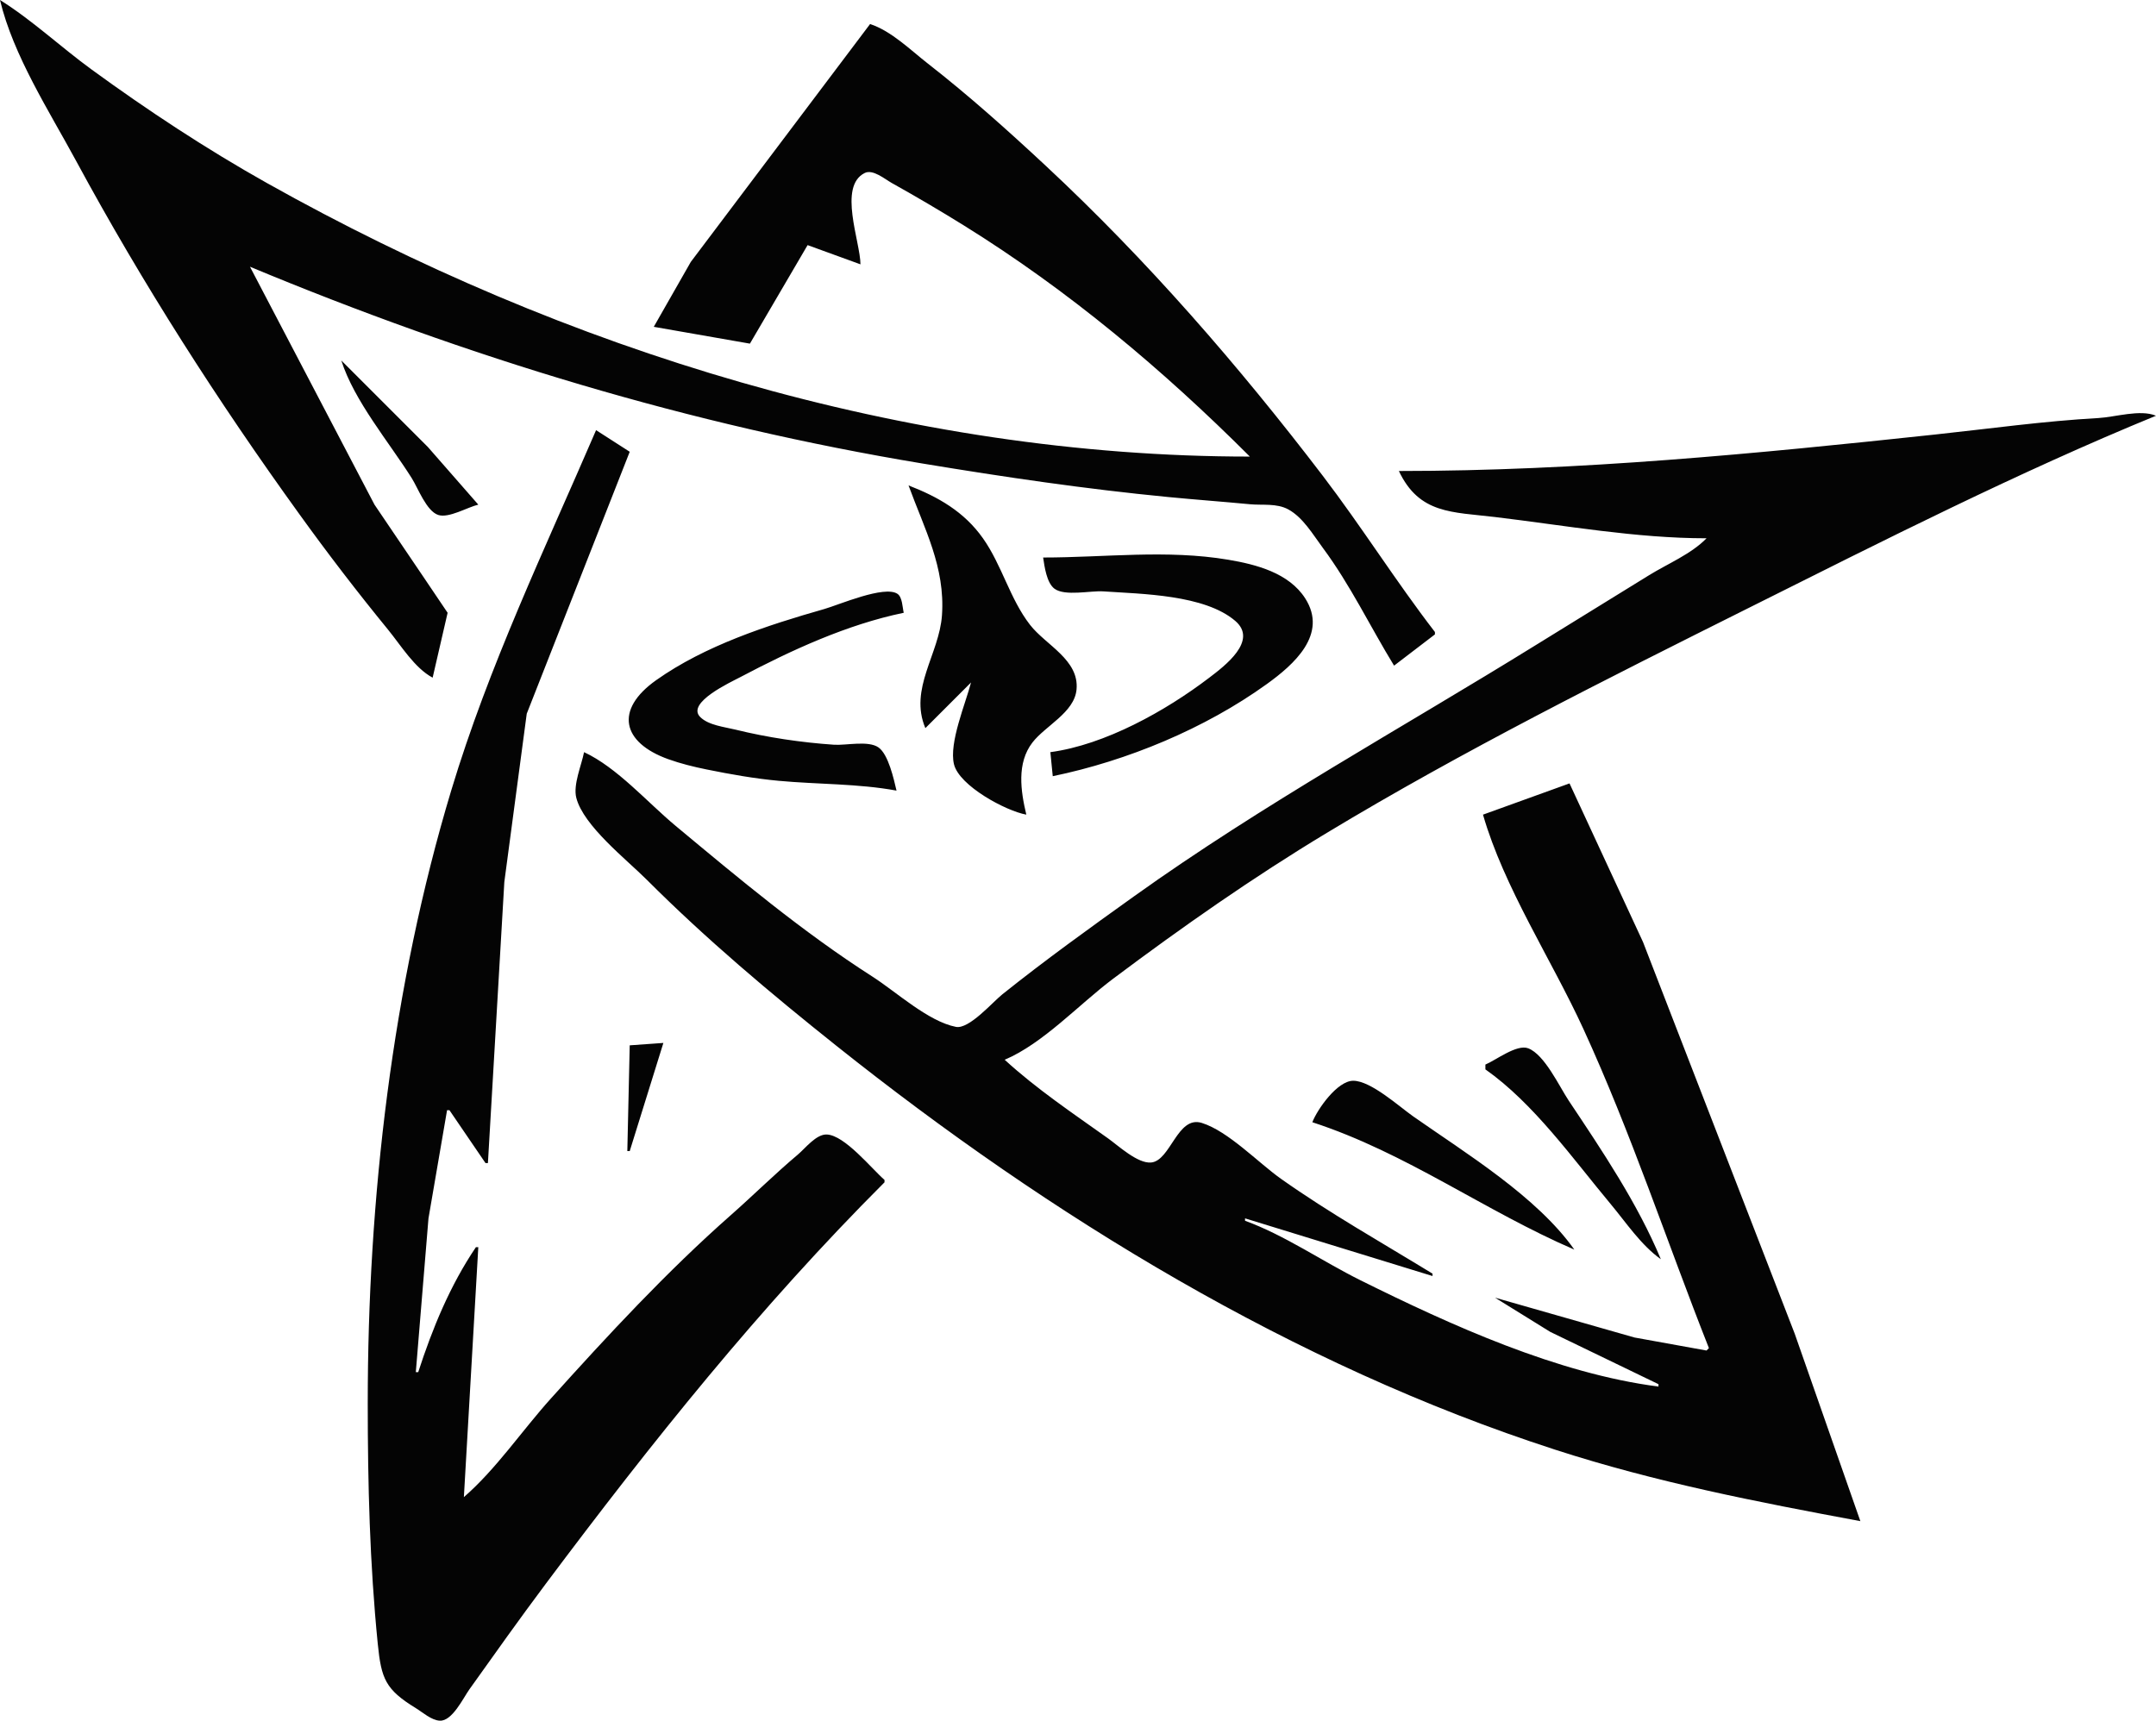
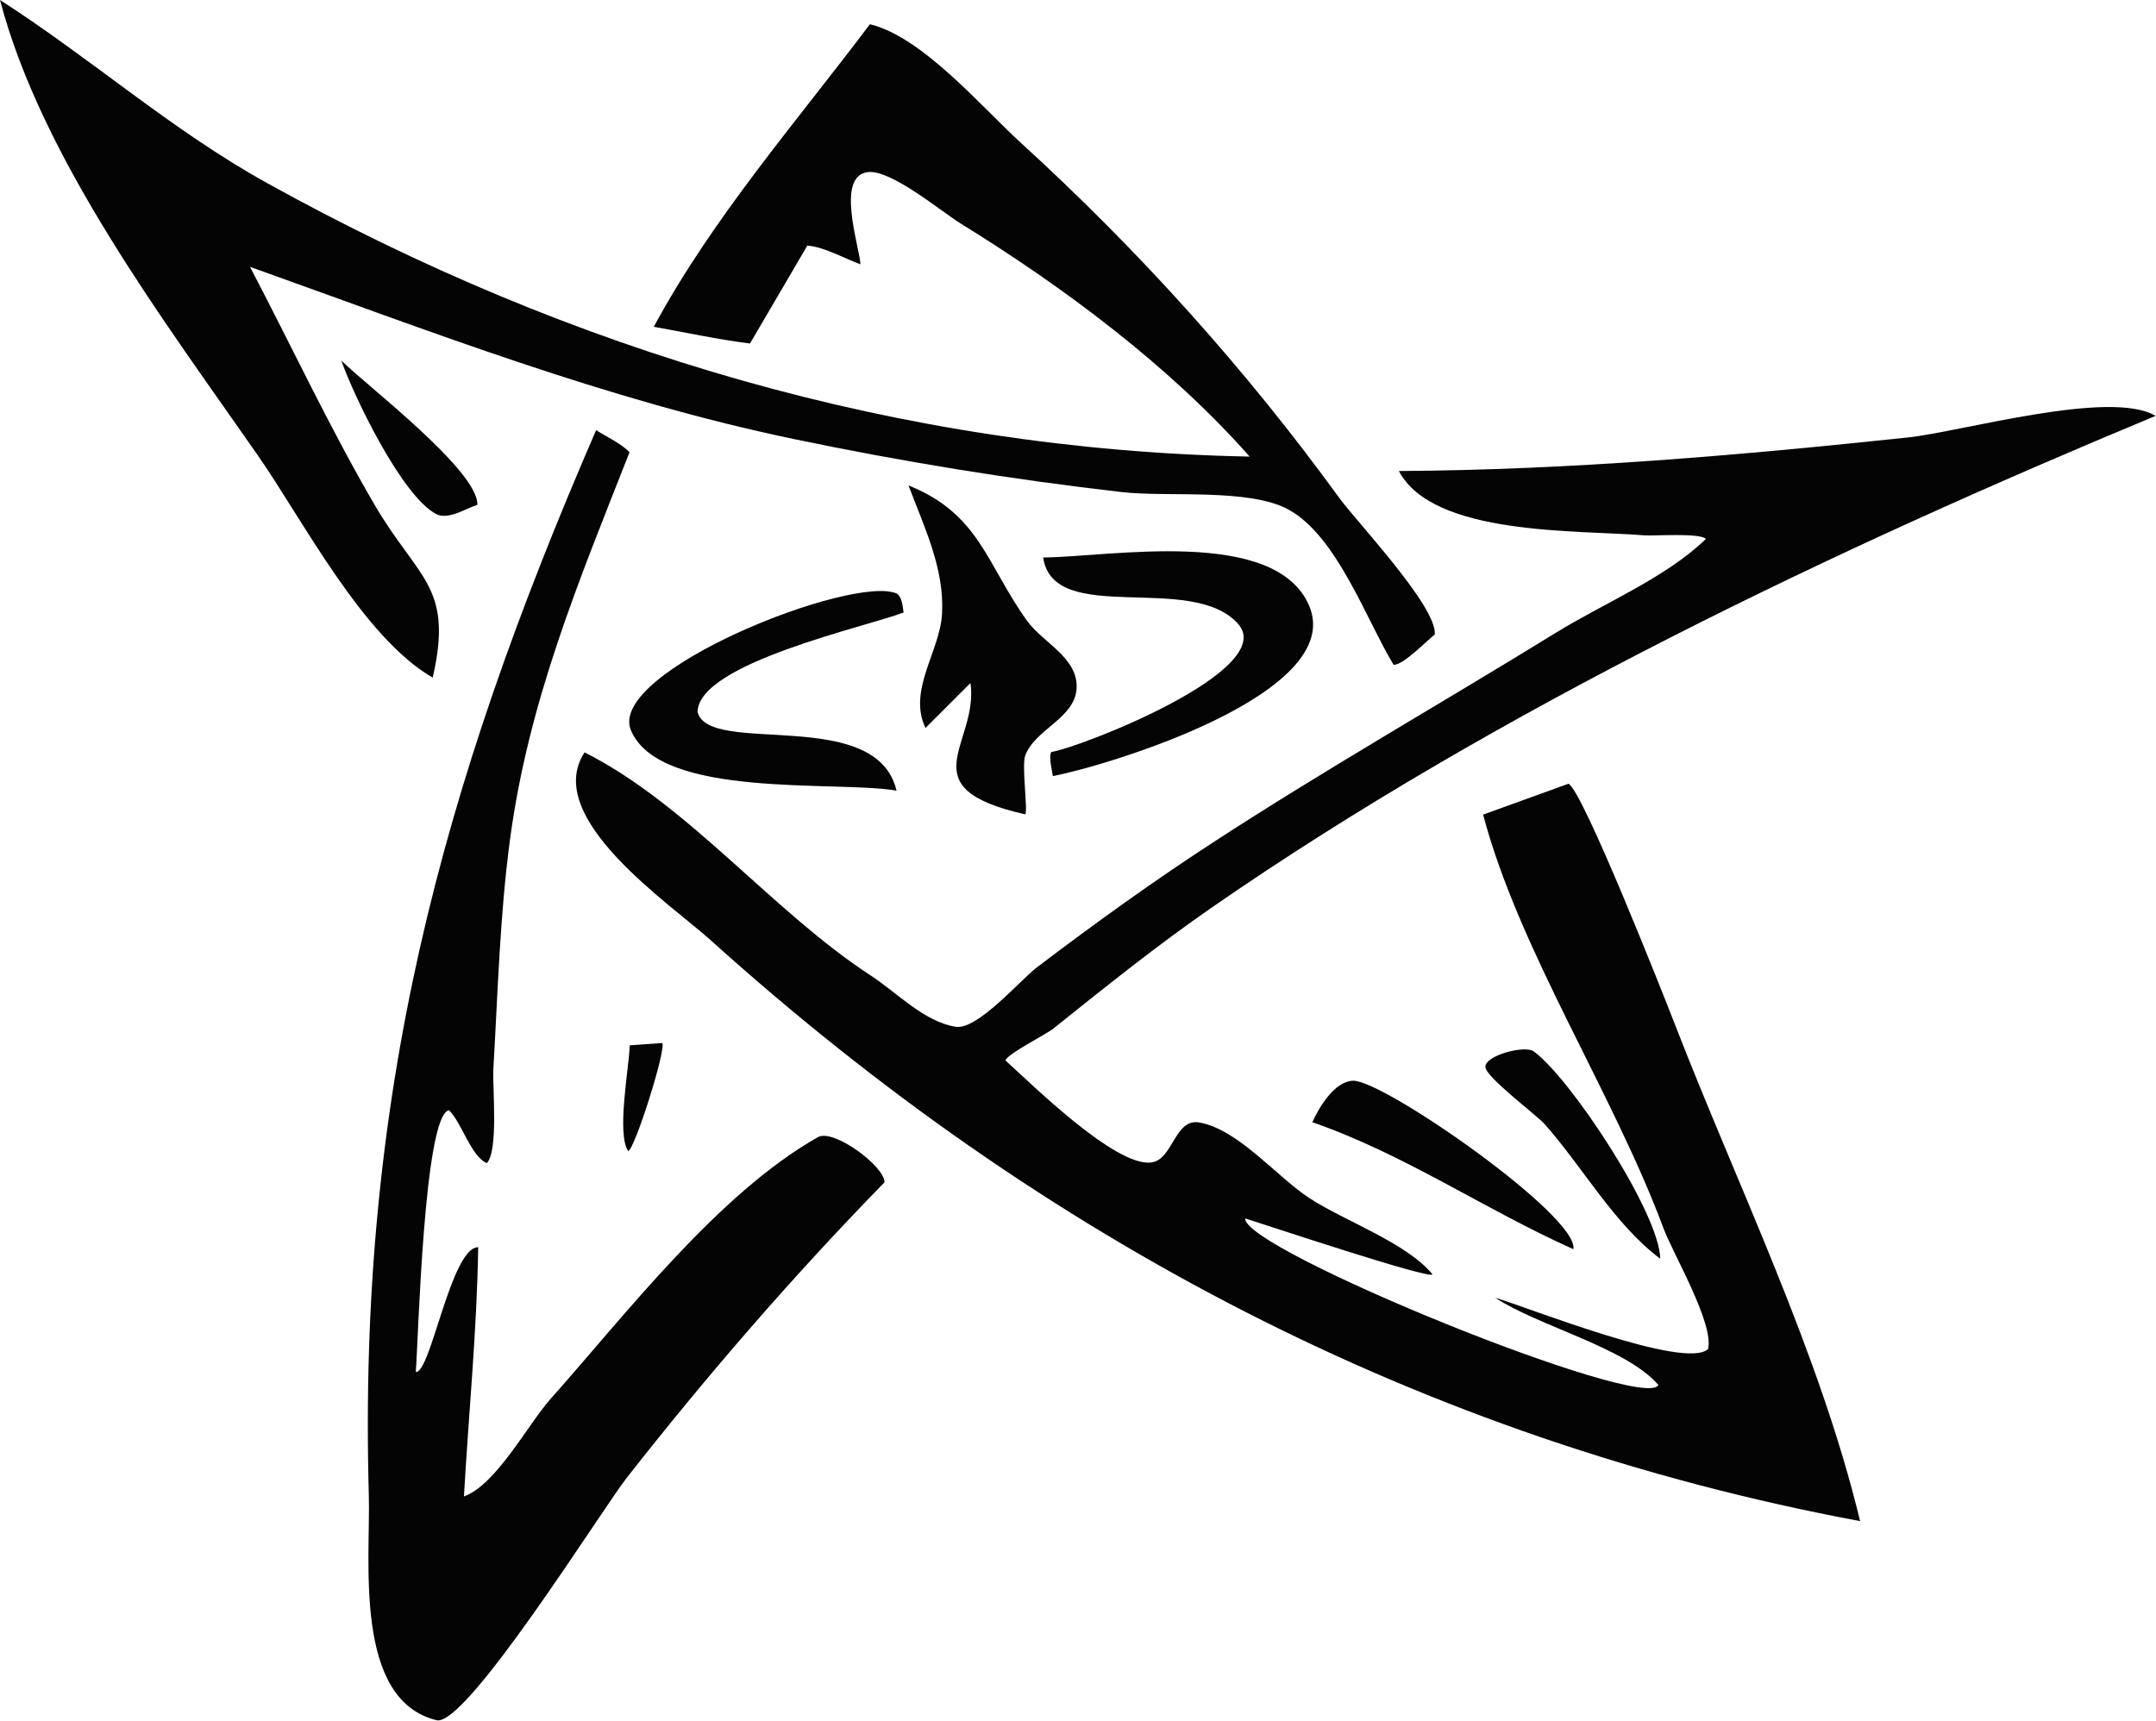
- <svg xmlns="http://www.w3.org/2000/svg" xml:space="preserve" width="897" height="716.039" viewBox="0 0 237.331 189.452">
-   <path d="M-.105 77.932C1.342 84.024 5.32 90.185 8.28 95.659c7.305 13.505 15.589 26.446 24.576 38.893a262 262 0 0 0 9.75 12.7c1.416 1.73 2.923 4.23 4.914 5.292l1.648-7.144-2.676-3.968-5.373-7.938L27.412 107.3c23.972 9.981 48.41 17.423 74.083 21.675 8.956 1.483 17.953 2.806 26.988 3.68 2.996.29 6 .51 8.995.794 1.399.133 2.944-.131 4.234.571 1.622.884 2.73 2.793 3.802 4.237 3.016 4.061 5.205 8.66 7.84 12.964l4.497-3.44v-.264c-4.306-5.587-8.062-11.588-12.344-17.198-9.267-12.14-19.342-23.745-30.518-34.155-4.19-3.903-8.445-7.714-12.965-11.24-1.935-1.51-3.993-3.565-6.35-4.347l-19.738 26.194-4.074 7.144 10.583 1.852 6.35-10.848 5.82 2.117c-.02-2.517-2.486-8.582.465-10.056.905-.452 2.227.68 2.975 1.097a197 197 0 0 1 7.938 4.675c11.516 7.15 21.92 15.885 31.485 25.45-37.768 0-75.447-11.73-108.214-30.125-6.677-3.749-13.13-8.003-19.315-12.512-3.372-2.46-6.522-5.426-10.054-7.633m37.57 39.687c1.424 4.464 5.258 8.995 7.758 12.965.682 1.083 1.615 3.619 2.912 4.046 1.167.384 3.232-.863 4.412-1.136l-5.556-6.35zm116.417 12.171c2.243 4.742 5.858 4.502 10.583 5.068 7.71.923 15.51 2.34 23.283 2.34-1.689 1.742-4.292 2.806-6.35 4.081l-12.435 7.673c-14.758 9.144-30.046 17.518-44.186 27.632-4.926 3.524-9.82 7.047-14.552 10.832-1.073.859-3.657 3.86-5.102 3.577-3.053-.596-6.596-3.874-9.185-5.531-7.67-4.908-14.71-10.808-21.696-16.623-3.081-2.565-6.424-6.41-10.054-8.093-.28 1.44-1.225 3.586-.855 5.027.794 3.092 5.53 6.792 7.734 8.996 6.573 6.574 13.636 12.52 20.902 18.31 23.579 18.785 50.316 35.14 79.11 44.464 11.105 3.596 22.17 5.74 33.603 7.87l-7.226-20.638-16.7-43.127-8.089-17.462-9.525 3.44c2.312 8.026 7.538 15.938 11.03 23.547 5.29 11.524 9.197 23.44 13.84 35.19l-.264.264-7.937-1.435-15.346-4.385 6.085 3.77 11.907 5.755v.264c-11.128-1.437-22.842-6.759-32.809-11.707-4.175-2.073-8.338-4.962-12.7-6.549v-.265l20.638 6.35v-.264c-5.583-3.418-11.32-6.648-16.669-10.431-2.517-1.78-5.816-5.256-8.731-6.163-2.696-.838-3.425 4.168-5.581 4.36-1.486.13-3.609-1.855-4.738-2.66-3.838-2.733-7.905-5.465-11.377-8.654 4.234-1.792 8.212-6.127 11.906-8.897 7.602-5.701 15.408-11.17 23.548-16.08 15.083-9.097 30.82-16.957 46.567-24.83 14.698-7.35 29.505-14.861 44.714-21.101-1.75-.728-4.475.15-6.35.255-6.008.334-12.007 1.177-17.991 1.817-19.686 2.108-39.183 4.013-59.002 4.013m-88.371-4.498c-5.646 13.101-11.813 25.955-15.95 39.688-6.508 21.608-9.186 44.973-9.186 67.468 0 8.86.222 17.649 1.103 26.459.387 3.864.842 5.043 4.189 7.093.757.464 1.712 1.333 2.635 1.382 1.375.073 2.582-2.493 3.263-3.448 2.778-3.9 5.554-7.81 8.423-11.642 11.632-15.542 23.528-30.44 37.273-44.185v-.265c-1.446-1.263-4.373-4.913-6.35-5-1.167-.051-2.364 1.515-3.175 2.198-2.55 2.148-4.91 4.492-7.409 6.695-7.03 6.2-13.534 13.224-19.799 20.184-3.15 3.5-6.024 7.77-9.57 10.848l1.588-27.517h-.264c-2.86 4.242-4.773 8.91-6.35 13.759h-.265l1.395-16.934 2.045-11.906h.264l3.969 5.821h.264l1.808-30.956 2.466-18.521 11.337-28.84zm34.396 6.085c1.739 4.78 4.046 8.981 3.68 14.288-.295 4.287-3.659 8.097-1.828 12.435l5.027-5.027c-.604 2.332-2.443 6.644-1.88 8.996.57 2.385 5.727 5.157 7.965 5.556-.624-2.614-1.07-5.679.67-7.937 1.426-1.853 4.609-3.295 4.857-5.821.323-3.294-3.386-4.904-5.122-7.144-2.22-2.862-3.087-6.565-5.179-9.525-2.072-2.932-4.92-4.551-8.19-5.82m14.816 7.937c.146.987.388 2.79 1.244 3.432 1.148.86 3.986.201 5.37.296 4.234.29 11.152.351 14.537 3.254 2.536 2.175-1.156 4.952-2.895 6.274-4.776 3.634-11.431 7.362-17.462 8.175l.265 2.646c8.198-1.692 16.748-5.238 23.547-10.132 2.981-2.145 6.78-5.481 4.242-9.447-1.793-2.8-5.39-3.735-8.475-4.254-6.761-1.14-13.58-.244-20.373-.244m-16.14 25.665c-.296-1.254-.888-3.986-1.986-4.756-1.123-.787-3.572-.205-4.893-.295-3.608-.247-7.334-.796-10.847-1.663-1.195-.295-2.985-.478-3.89-1.396-1.55-1.57 3.39-3.84 4.419-4.384 5.617-2.964 11.74-5.792 17.991-7.086-.14-.582-.146-1.72-.688-2.085-1.437-.97-6.474 1.22-8.043 1.668-6.296 1.795-13.13 4.021-18.52 7.837-4.61 3.263-3.766 6.863 1.322 8.696 1.366.492 2.812.846 4.234 1.135 2.626.534 5.266 1.002 7.937 1.25 4.253.396 8.783.302 12.965 1.079m-29.37 28.045-.264 11.642h.265l3.704-11.906zm94.192 2.117v.53c5.334 3.757 9.626 9.838 13.78 14.816 1.709 2.049 3.348 4.533 5.534 6.085-2.558-6.143-6.464-11.945-10.142-17.462-1.037-1.556-2.644-5.058-4.455-5.757-1.259-.486-3.557 1.305-4.717 1.788m-19.05 6.35c10.34 3.365 18.98 9.774 28.84 14.023-4.12-5.83-11.929-10.597-17.728-14.66-1.548-1.086-4.677-3.937-6.614-3.93-1.744.006-3.937 3.119-4.498 4.567" style="fill:#040404;stroke:none" transform="translate(.105 -77.932)" />
+ <svg xmlns="http://www.w3.org/2000/svg" width="897" height="716.039" viewBox="0 0 237.331 189.452">
+   <g id="elder-sign" fill="#040404">
+     <g id="star">
+       <path id="stroke-upper" d="M0 0C4.6 17.52 18.13 35.4 28.37 50.12C33.39 57.34 39.93 70.14 47.63 74.61C49.95 64.52 46.05 63.83 41.2 55.52C36.27 47.06 32.07 38.06 27.52 29.38C47.41 36.48 66.7 44.03 87.48 48.36C99.38 50.84 111.41 52.8 123.5 54.18C128.49 54.76 137.5 53.72 141.85 56.11C147.17 59.04 150.39 68.2 153.4 73.19C154.43 73.28 157.07 70.53 157.94 69.86C158.2 66.78 149.36 57.49 147.38 54.76C137.13 40.63 125.28 27.49 112.39 15.74C108.1 11.83 101.52 4.04 95.76 2.67C87.61 13.49 78.41 24.03 71.97 35.98C75.49 36.6 79.02 37.38 82.56 37.82C84.66 34.23 86.77 30.63 88.87 27.04C90.73 27.18 92.96 28.46 94.72 29.1C94.6 27.12 91.96 19.39 95.52 18.95C98.08 18.64 103.57 23.26 105.75 24.61C117.07 31.6 128.71 40.26 137.56 50.27C99.29 49.53 62.8 38.68 29.39 20.15C18.87 14.32 10.04 6.44 0 0Z" />
+       <path id="stroke-right" d="M153.99 51.86C157.75 59.04 173.71 58.34 180.97 58.94C182.07 59.03 187.17 58.64 187.78 59.34C183.42 63.59 176.46 66.46 171.26 69.67C158.71 77.41 145.88 84.71 133.52 92.76C126.89 97.07 120.45 101.72 114.15 106.5C112.29 107.92 107.58 113.44 105.2 113.05C101.7 112.49 98.71 109.26 95.84 107.4C85.01 100.34 75.73 88.56 64.35 82.84C59.64 90.03 73.78 99.5 78.29 103.57C114.68 136.37 156.6 158.48 204.76 167.48C200.27 148.85 191.25 130.54 184.34 112.7C183.06 109.4 174.24 87.07 172.66 86.29C169.53 87.43 166.39 88.56 163.26 89.69C167.2 104.61 177.54 120.27 183.11 135.22C184.19 138.11 188.66 145.64 188.03 148.52C185.57 150.92 167.93 143.84 164.59 142.88C169.36 146.03 179 148.36 182.56 152.49C181.02 155.54 136.77 137.56 137.07 134.15C139.01 134.75 157.43 140.91 157.69 140.31C154.83 136.82 147.95 134.42 144.13 131.91C140.54 129.56 136.32 124.36 132.04 123.59C129.29 123.09 129.14 127.68 126.74 127.99C122.78 128.5 113.55 119.34 110.68 116.76C110.85 116.05 115.14 113.9 115.95 113.25C121.7 108.65 127.35 104.1 133.42 99.9C165.01 78.04 201.87 60.52 237.28 45.79C232.35 42.81 215.86 47.54 210.06 48.16C191.41 50.14 172.75 51.75 153.99 51.86Z" />
+       <path id="stroke-left" d="M65.62 47.36C48.4 87.06 39.38 120.94 40.6 164.64C40.8 171.74 38.86 187.14 48.06 189.4C51.3 190.19 66.31 166.13 68.96 162.75C77.87 151.38 87.28 140.51 97.37 130.17C97.37 128.4 91.74 124.23 90.04 125.2C79.06 131.41 68.91 144.69 60.6 154.03C58.13 156.8 54.62 163.49 51.07 164.76C51.59 155.64 52.5 146.45 52.64 137.32C49.65 137.32 47.41 151.25 45.77 151.05C46.04 147.82 46.65 122.81 49.42 122.24C50.83 123.58 51.83 127.32 53.59 128.06C54.89 126.69 54.2 119.69 54.31 117.69C54.8 109.3 55.02 100.85 56.13 92.52C58.17 77.21 63.66 64.13 69.3 49.79C68.34 48.8 66.78 48.11 65.62 47.36Z" />
+       <path id="accent-upper-left" d="M37.57 39.69C38.96 43.66 44.27 54.66 48.02 56.6C49.35 57.29 51.29 55.96 52.55 55.59C52.68 51.82 40.27 42.39 37.57 39.69Z" />
+       <path id="accent-lower-left" d="M69.32 115.09C69.26 117.49 67.84 124.86 69.16 126.74C69.93 126.38 73.36 115.48 72.9 114.84C71.71 114.92 70.51 115.01 69.32 115.09Z" />
+       <path id="accent-lower-right-b" d="M144.46 123.56C154.6 127.07 163.45 133.18 173.2 137.54C173.82 133.9 152.37 118.97 148.98 118.99C146.92 119.01 145.18 121.94 144.46 123.56Z" />
+       <path id="accent-lower-right-a" d="M163.51 117.46C163.51 118.58 169.08 122.69 170.08 123.82C174.23 128.51 177.73 134.83 182.76 138.59C182.68 133.55 172.83 118.65 168.83 115.76C167.84 115.05 163.51 116.19 163.51 117.46Z" />
+     </g>
+     <g id="eye">
+       <path id="eye-flame" d="M100.01 53.45C101.73 58.04 103.97 62.56 103.7 67.59C103.47 71.71 99.89 76.03 101.88 80.15C103.53 78.5 105.18 76.85 106.83 75.2C107.77 81.94 99.81 86.72 112.85 89.66C113.18 89.37 112.44 84.27 112.86 83.17C113.97 80.26 118.31 79.1 118.51 75.8C118.71 72.43 114.8 70.76 113.08 68.38C108.6 62.17 107.86 56.59 100.01 53.45Z" />
+       <path id="eye-swirl-right" d="M114.83 61.38C115.96 69.04 131.15 62.94 136.28 68.68C140.81 73.74 119.04 82.26 115.72 82.8C115.42 83.41 115.82 84.77 115.89 85.45C122.05 84.27 148.22 76.34 144.11 66.69C140.38 57.95 122.11 61.33 114.83 61.38Z" />
+       <path id="eye-swirl-left" d="M98.69 87.05C96.48 77.65 78.07 83.29 76.79 78.4C76.84 72.99 95.58 68.97 99.47 67.43C99.34 66.72 99.35 65.87 98.76 65.37C94.03 63.14 66.69 73.94 69.46 80.43C72.69 88.01 92.11 85.91 98.69 87.05Z" />
+     </g>
+   </g>
</svg>
